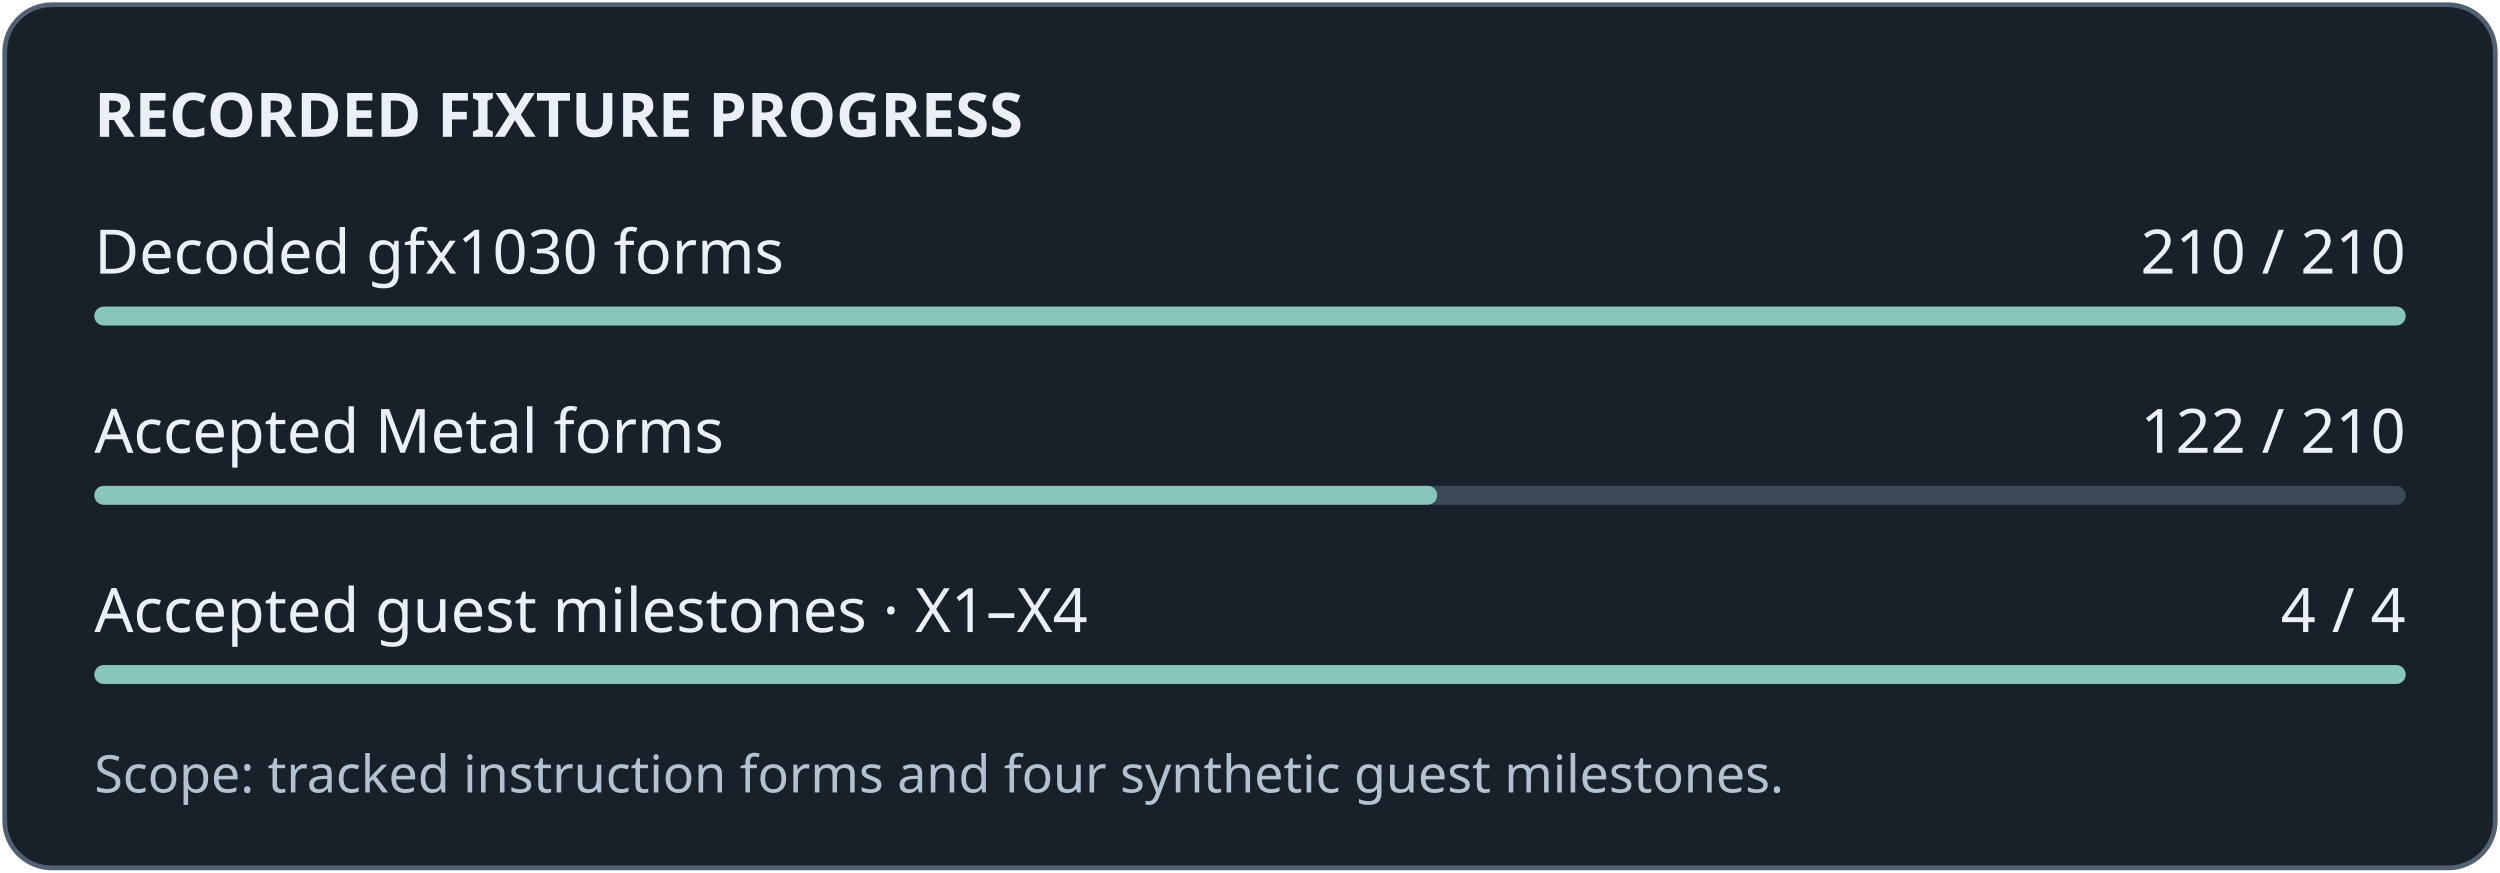
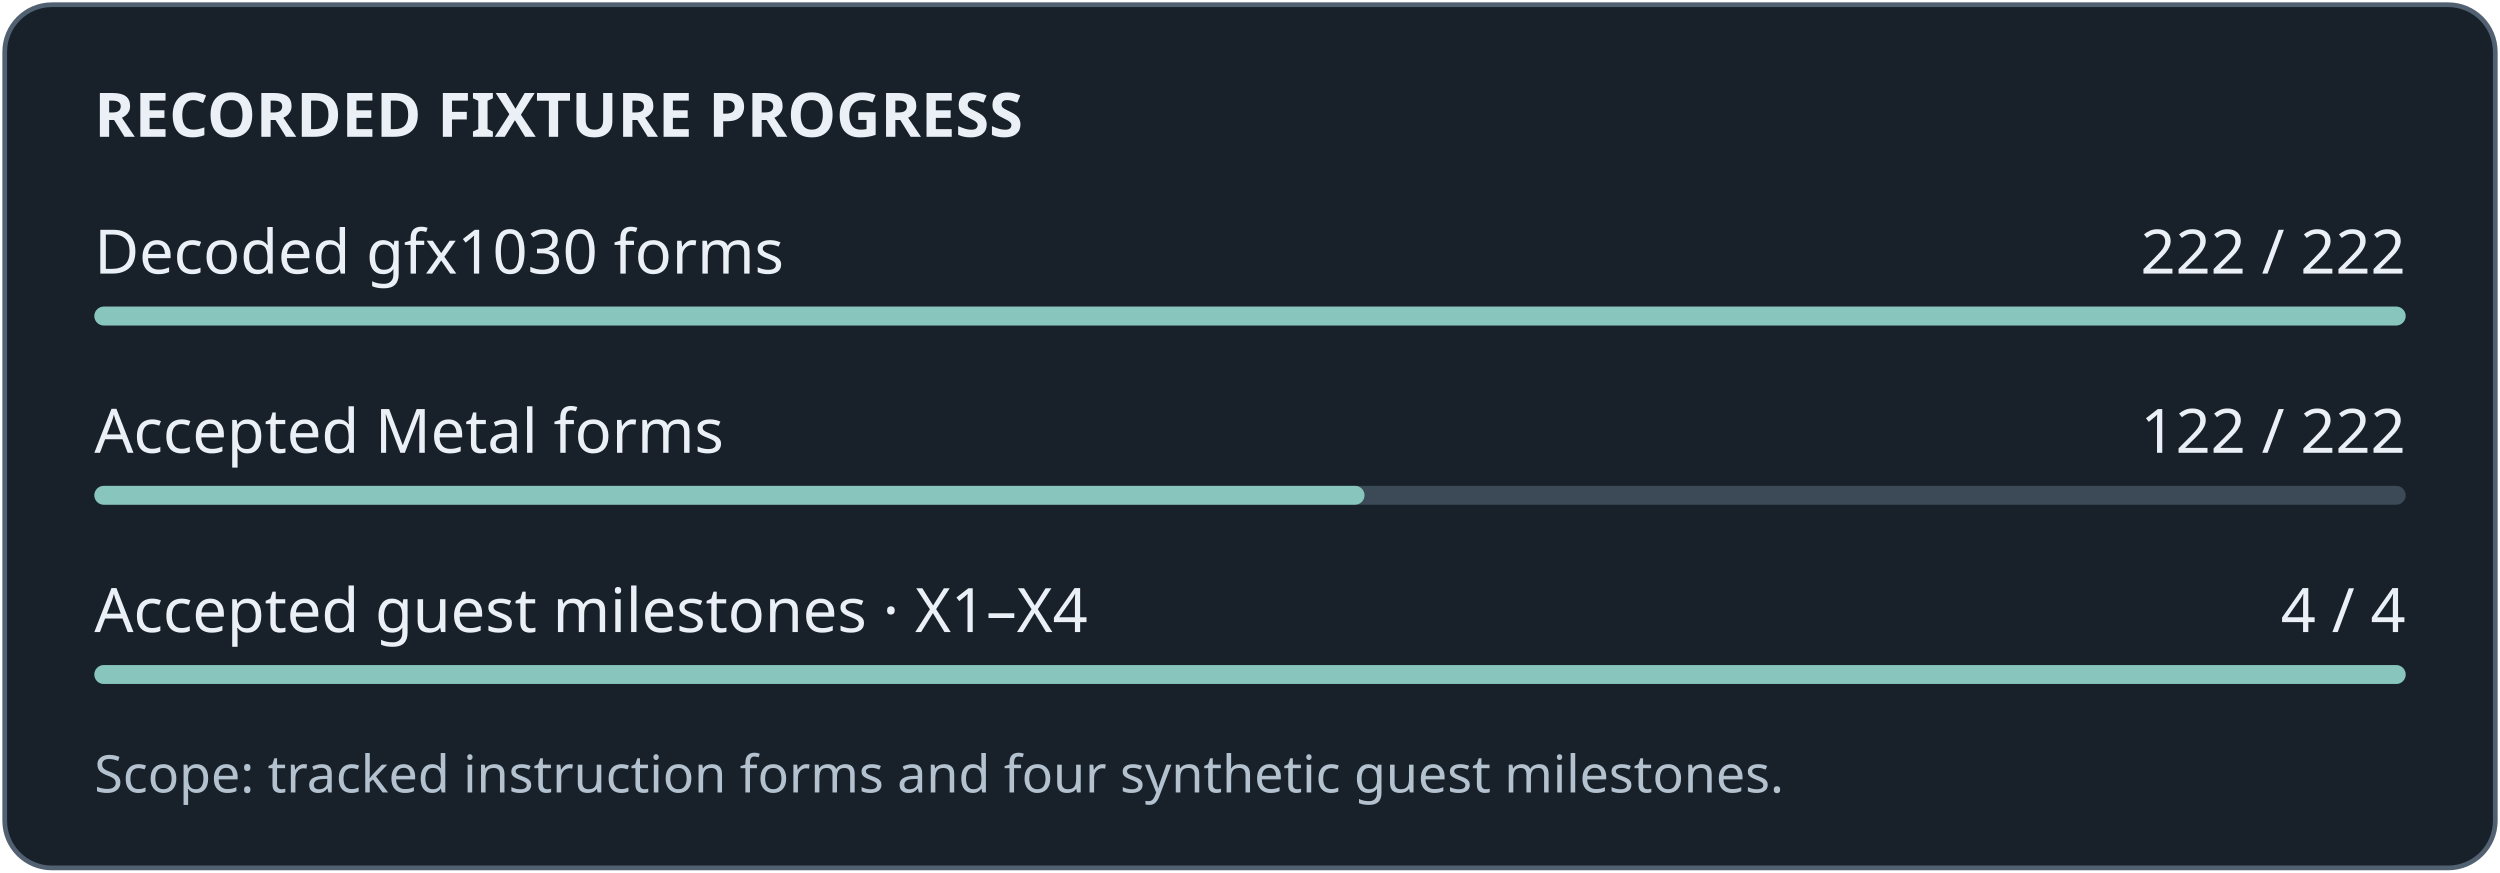
<svg xmlns="http://www.w3.org/2000/svg" width="530" height="185" viewBox="0 0 530 185" role="img" aria-labelledby="title description">
  <rect x="1" y="1" width="528" height="183" rx="10" fill="#18212a" stroke="#516171" />
  <g font-family="system-ui,sans-serif" fill="#eaf0f5">
    <text x="20" y="29" font-size="13" font-weight="700">RECORDED FIXTURE PROGRESS</text>
    <text x="20" y="58" font-size="13">Decoded gfx1030 forms</text>
-     <text x="510" y="58" font-size="13" text-anchor="end">210 / 210</text>
+     <text x="510" y="58" font-size="13" text-anchor="end">222 / 222</text>
    <rect x="20" y="65" width="490" height="4" rx="2" fill="#3c4a58" />
    <rect x="20" y="65" width="490.00" height="4" rx="2" fill="#88c6bd" />
    <text x="20" y="96" font-size="13">Accepted Metal forms</text>
-     <text x="510" y="96" font-size="13" text-anchor="end">122 / 210</text>
+     <text x="510" y="96" font-size="13" text-anchor="end">122 / 222</text>
    <rect x="20" y="103" width="490" height="4" rx="2" fill="#3c4a58" />
-     <rect x="20" y="103" width="284.67" height="4" rx="2" fill="#88c6bd" />
+     <rect x="20" y="103" width="269.28" height="4" rx="2" fill="#88c6bd" />
    <text x="20" y="134" font-size="13">Accepted guest milestones · X1–X4</text>
    <text x="510" y="134" font-size="13" text-anchor="end">4 / 4</text>
    <rect x="20" y="141" width="490" height="4" rx="2" fill="#3c4a58" />
    <rect x="20" y="141" width="490.00" height="4" rx="2" fill="#88c6bd" />
    <text x="20" y="168" font-size="11" fill="#b4c2d0">Scope: tracked instruction forms and four synthetic guest milestones.</text>
  </g>
</svg>
